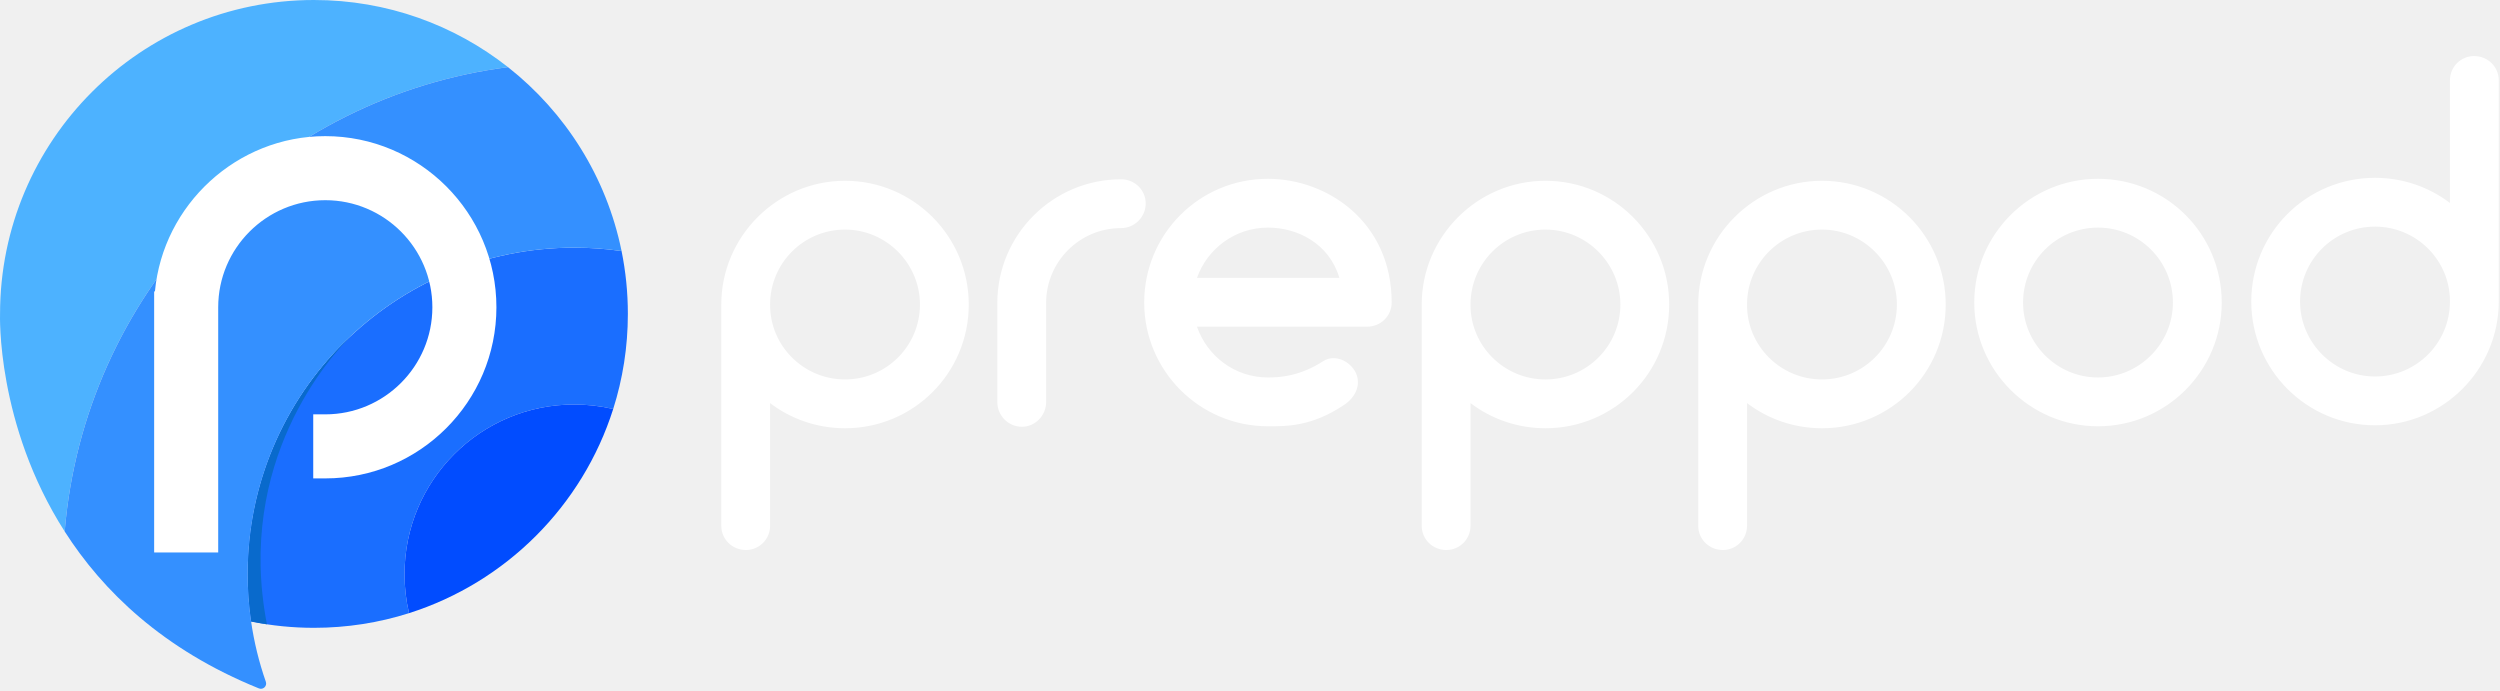
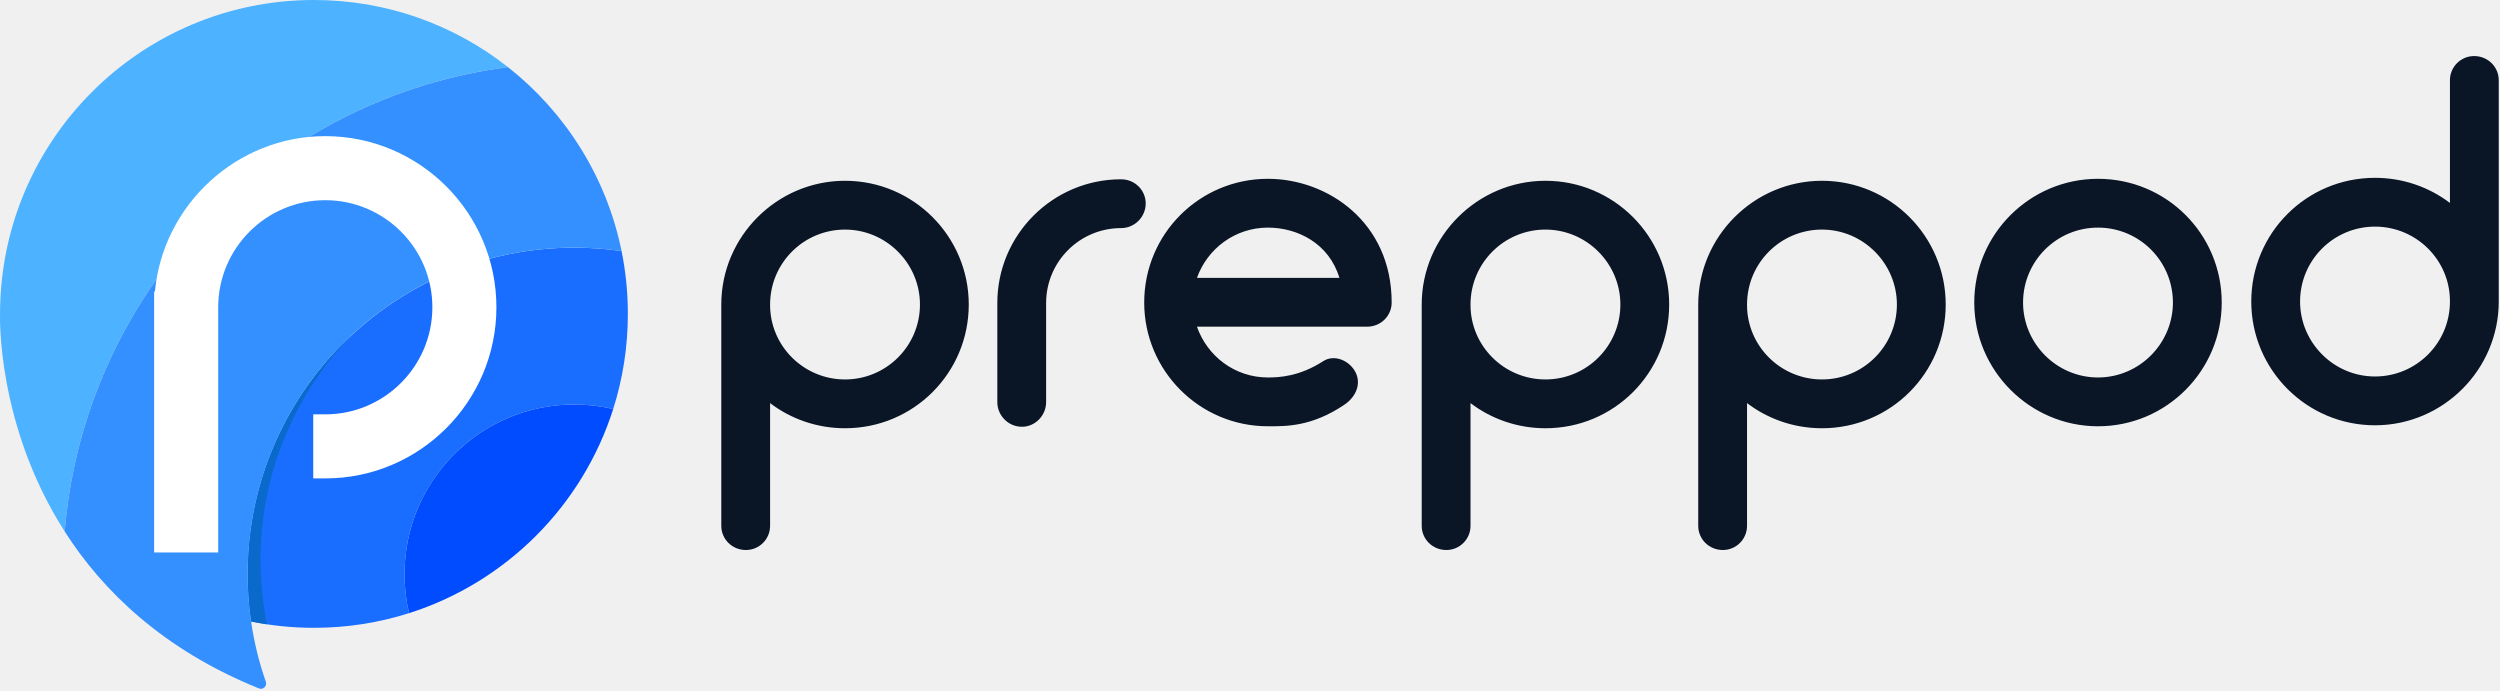
- <svg xmlns="http://www.w3.org/2000/svg" width="971" height="268" class="h-10 w-auto" fill="none" viewBox="0 0 971 268">
-   <path d="M299.105 118.273v.192c0 15.892 13.02 28.912 29.103 28.912 16.082 0 29.104-13.02 29.104-29.104 0-15.892-13.022-29.104-29.104-29.104-16.083 0-29.103 13.02-29.103 29.104Zm0 38.293v47.676c0 5.17-4.213 9.382-9.382 9.382-5.362 0-9.574-4.212-9.574-9.382v-85.969c0-26.423 21.638-48.059 48.059-48.059 26.613 0 48.058 21.636 48.058 48.059 0 26.615-21.445 48.059-48.058 48.059-10.914 0-21.061-3.639-29.103-9.766ZM444.991 79.022c0 5.17-4.212 9.573-9.574 9.573-16.082 0-29.104 13.021-29.104 29.105v38.485c0 5.169-4.212 9.572-9.381 9.572-5.361 0-9.573-4.403-9.573-9.572V117.7c0-26.617 21.636-48.062 48.058-48.062 5.362 0 9.574 4.215 9.574 9.384ZM464.896 107.934h55.333c-4.02-13.404-16.273-19.53-27.761-19.53-12.829 0-23.552 8.234-27.572 19.53Zm75.629 9.573c0 5.17-4.212 9.382-9.573 9.382h-66.056c4.02 11.488 14.743 19.722 27.572 19.722 4.403 0 12.253-.384 21.445-6.318 4.402-2.874 10.339-.192 12.635 4.402 2.297 4.787-.192 9.766-4.595 12.636-12.636 8.427-22.401 8.235-29.485 8.235-26.616 0-48.06-21.636-48.06-48.059 0-26.614 21.444-48.058 48.06-48.058 23.168 0 48.057 16.848 48.057 48.058ZM571.149 118.273v.192c0 15.892 13.02 28.912 29.102 28.912 16.084 0 29.104-13.02 29.104-29.104 0-15.892-13.02-29.104-29.104-29.104-16.082 0-29.102 13.02-29.102 29.104Zm0 38.293v47.676c0 5.17-4.214 9.382-9.384 9.382-5.361 0-9.573-4.212-9.573-9.382v-85.969c0-26.423 21.639-48.059 48.059-48.059 26.614 0 48.058 21.636 48.058 48.059 0 26.615-21.444 48.059-48.058 48.059-10.912 0-21.062-3.639-29.102-9.766ZM678.549 118.273v.192c0 15.892 13.02 28.912 29.104 28.912 16.081 0 29.101-13.02 29.101-29.104 0-15.892-13.02-29.104-29.101-29.104-16.084 0-29.104 13.02-29.104 29.104Zm0 38.293v47.676c0 5.17-4.212 9.382-9.382 9.382-5.361 0-9.573-4.212-9.573-9.382v-85.969c0-26.423 21.635-48.059 48.059-48.059 26.612 0 48.058 21.636 48.058 48.059 0 26.615-21.446 48.059-48.058 48.059-10.915 0-21.062-3.639-29.104-9.766ZM785.758 117.507c0 15.892 13.02 29.104 29.101 29.104 16.084 0 29.104-13.212 29.104-29.104 0-16.084-13.02-29.104-29.104-29.104-16.081 0-29.101 13.02-29.101 29.104Zm-18.957 0c0-26.614 21.637-48.058 48.058-48.058 26.615 0 48.059 21.444 48.059 48.058 0 26.423-21.444 48.059-48.059 48.059-26.421 0-48.058-21.636-48.058-48.059ZM951.557 117.123v-.189c0-15.895-13.02-28.915-29.104-28.915-16.082 0-29.104 13.02-29.104 29.104 0 15.892 13.022 29.104 29.104 29.104 16.084 0 29.104-13.02 29.104-29.104Zm0-38.293V31.154c0-5.17 4.212-9.381 9.381-9.381 5.361 0 9.573 4.212 9.573 9.381v85.969c0 26.423-21.634 48.059-48.058 48.059-26.612 0-48.059-21.636-48.059-48.059 0-26.613 21.447-48.058 48.059-48.058 10.914 0 21.061 3.639 29.104 9.765Z" fill="#fff" />
+ <svg xmlns="http://www.w3.org/2000/svg" fill="none" viewBox="0 0 971 268" width="971" height="268">
+   <path d="M299.105 118.273v.192c0 15.892 13.02 28.912 29.103 28.912 16.082 0 29.104-13.02 29.104-29.104 0-15.892-13.022-29.104-29.104-29.104-16.083 0-29.103 13.02-29.103 29.104Zm0 38.293v47.676c0 5.17-4.213 9.382-9.382 9.382-5.362 0-9.574-4.212-9.574-9.382v-85.969c0-26.423 21.638-48.059 48.059-48.059 26.613 0 48.058 21.636 48.058 48.059 0 26.615-21.445 48.059-48.058 48.059-10.914 0-21.061-3.639-29.103-9.766ZM444.991 79.022c0 5.17-4.212 9.573-9.574 9.573-16.082 0-29.104 13.021-29.104 29.105v38.485c0 5.169-4.212 9.572-9.381 9.572-5.361 0-9.573-4.403-9.573-9.572V117.7c0-26.617 21.636-48.062 48.058-48.062 5.362 0 9.574 4.215 9.574 9.384ZM464.896 107.934h55.333c-4.02-13.404-16.273-19.53-27.761-19.53-12.829 0-23.552 8.234-27.572 19.53Zm75.629 9.573c0 5.17-4.212 9.382-9.573 9.382h-66.056c4.02 11.488 14.743 19.722 27.572 19.722 4.403 0 12.253-.384 21.445-6.318 4.402-2.874 10.339-.192 12.635 4.402 2.297 4.787-.192 9.766-4.595 12.636-12.636 8.427-22.401 8.235-29.485 8.235-26.616 0-48.06-21.636-48.06-48.059 0-26.614 21.444-48.058 48.06-48.058 23.168 0 48.057 16.848 48.057 48.058ZM571.149 118.273v.192c0 15.892 13.02 28.912 29.102 28.912 16.084 0 29.104-13.02 29.104-29.104 0-15.892-13.02-29.104-29.104-29.104-16.082 0-29.102 13.02-29.102 29.104Zm0 38.293v47.676c0 5.17-4.214 9.382-9.384 9.382-5.361 0-9.573-4.212-9.573-9.382v-85.969c0-26.423 21.639-48.059 48.059-48.059 26.614 0 48.058 21.636 48.058 48.059 0 26.615-21.444 48.059-48.058 48.059-10.912 0-21.062-3.639-29.102-9.766ZM678.549 118.273v.192c0 15.892 13.02 28.912 29.104 28.912 16.081 0 29.101-13.02 29.101-29.104 0-15.892-13.02-29.104-29.101-29.104-16.084 0-29.104 13.02-29.104 29.104Zm0 38.293v47.676c0 5.17-4.212 9.382-9.382 9.382-5.361 0-9.573-4.212-9.573-9.382v-85.969c0-26.423 21.635-48.059 48.059-48.059 26.612 0 48.058 21.636 48.058 48.059 0 26.615-21.446 48.059-48.058 48.059-10.915 0-21.062-3.639-29.104-9.766ZM785.758 117.507c0 15.892 13.02 29.104 29.101 29.104 16.084 0 29.104-13.212 29.104-29.104 0-16.084-13.02-29.104-29.104-29.104-16.081 0-29.101 13.02-29.101 29.104Zm-18.957 0c0-26.614 21.637-48.058 48.058-48.058 26.615 0 48.059 21.444 48.059 48.058 0 26.423-21.444 48.059-48.059 48.059-26.421 0-48.058-21.636-48.058-48.059ZM951.557 117.123v-.189c0-15.895-13.02-28.915-29.104-28.915-16.082 0-29.104 13.02-29.104 29.104 0 15.892 13.022 29.104 29.104 29.104 16.084 0 29.104-13.02 29.104-29.104Zm0-38.293V31.154c0-5.17 4.212-9.381 9.381-9.381 5.361 0 9.573 4.212 9.573 9.381v85.969c0 26.423-21.634 48.059-48.058 48.059-26.612 0-48.059-21.636-48.059-48.059 0-26.613 21.447-48.058 48.059-48.058 10.914 0 21.061 3.639 29.104 9.765Z" fill="#0A1626" />
  <path d="M25.126 206.425c.253-3.066.576-6.113.968-9.138 11.523-89.103 82.108-159.688 171.211-171.211C176.562 9.744 150.39 0 121.941 0 54.603 0 .018 54.585.018 121.923c0 0-1.585 42.768 25.108 84.502Z" fill="#4DB2FF" />
  <path d="M96.202 223.005c0 6.248.452 12.39 1.323 18.395a122.51 122.51 0 0 0 24.414 2.445c12.878 0 25.286-1.994 36.935-5.696a65.991 65.991 0 0 1-1.751-15.144c0-36.394 29.504-65.898 65.899-65.898a65.93 65.93 0 0 1 15.144 1.75c3.701-11.649 5.696-24.057 5.696-36.934 0-8.362-.843-16.526-2.445-24.415a128.15 128.15 0 0 0-18.395-1.323c-70.041 0-126.82 56.779-126.82 126.82Z" fill="#1A6EFF" />
  <path d="M137.067 129.759c-9.124 8.851-45.59 49.551-33.398 112.724-2.066-.31-4.114-.672-6.144-1.084a128.327 128.327 0 0 1-1.323-18.394c0-36.875 15.74-70.072 40.865-93.246Z" fill="#096ACC" />
  <path d="M157.124 223.005a65.99 65.99 0 0 0 1.749 15.144c37.632-11.945 67.348-41.661 79.294-79.292a65.894 65.894 0 0 0-15.144-1.751c-36.395 0-65.899 29.504-65.899 65.899Z" fill="#014CFF" />
  <path d="M25.126 206.425c14.781 23.115 38.236 45.915 75.439 60.954 1.622.656 3.268-.911 2.692-2.564a125.917 125.917 0 0 1-5.731-23.415 128.153 128.153 0 0 1-1.324-18.395c0-70.076 56.737-126.816 126.812-126.82 6.251 0 12.396.453 18.403 1.323-5.854-28.798-21.856-53.908-44.112-71.432C108.202 37.6 37.616 108.184 26.094 197.287a197.897 197.897 0 0 0-.968 9.138Z" fill="#3490FF" />
  <path d="M126.34 57.557c-33.705 0-61.176 27.133-61.758 60.703l-.028-.003v91.638H80.07v-90.551c0-25.515 20.757-46.27 46.27-46.27 25.515 0 46.271 20.755 46.271 46.27 0 25.515-20.756 46.271-46.271 46.271v15.516c34.069 0 61.787-27.718 61.787-61.787 0-34.07-27.718-61.787-61.787-61.787Z" fill="#fff" />
  <path d="M69.234 205.214h6.156v-85.869c0-28.096 22.856-50.953 50.949-50.953 28.096 0 50.952 22.857 50.952 50.953 0 26.517-20.361 48.369-46.271 50.738v6.178c29.308-2.388 52.427-27.003 52.427-56.916 0-31.49-25.619-57.108-57.108-57.108-30.936 0-56.541 25.167-57.079 56.105l-.026 1.537v85.335Zm15.516 9.361H59.872V113.17l.304.025c3.14-33.688 31.831-60.32 66.163-60.32 36.651 0 66.468 29.817 66.468 66.47 0 36.65-29.817 66.466-66.468 66.466h-4.68v-24.876h4.68c22.933 0 41.592-18.657 41.592-41.59 0-22.934-18.659-41.591-41.592-41.591-22.932 0-41.59 18.657-41.59 41.591v95.23Z" fill="#fff" />
</svg>
